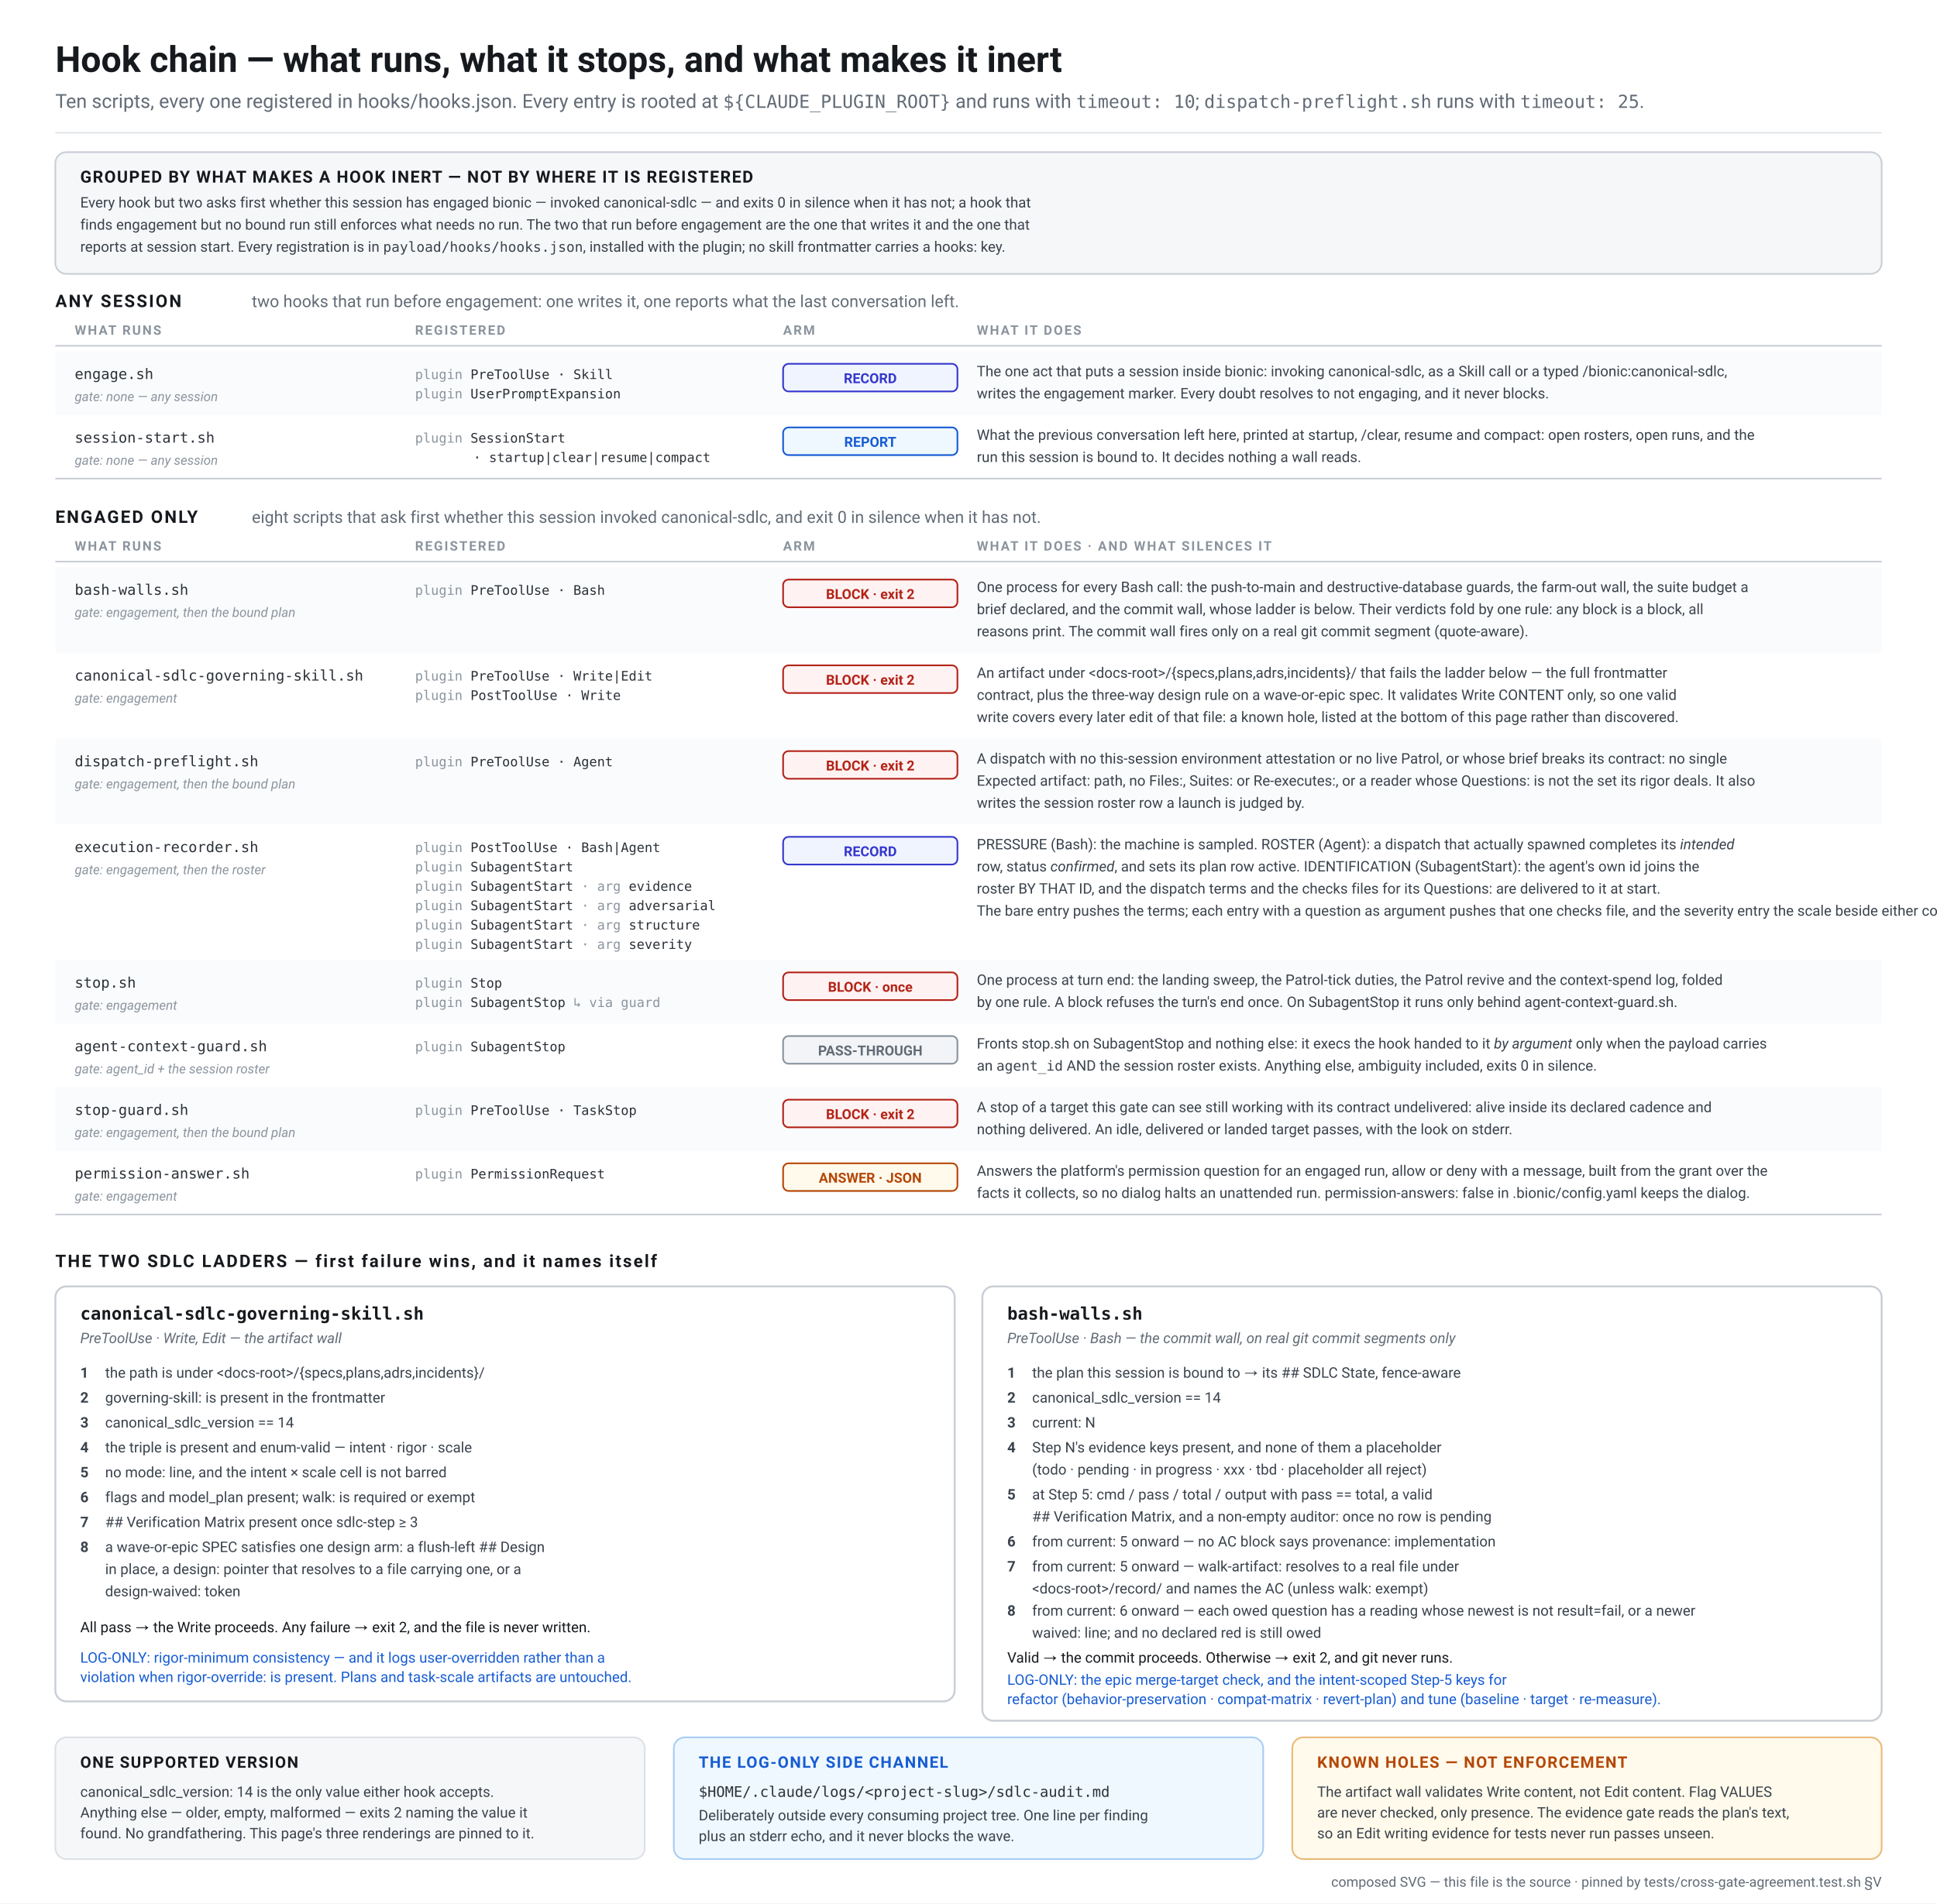
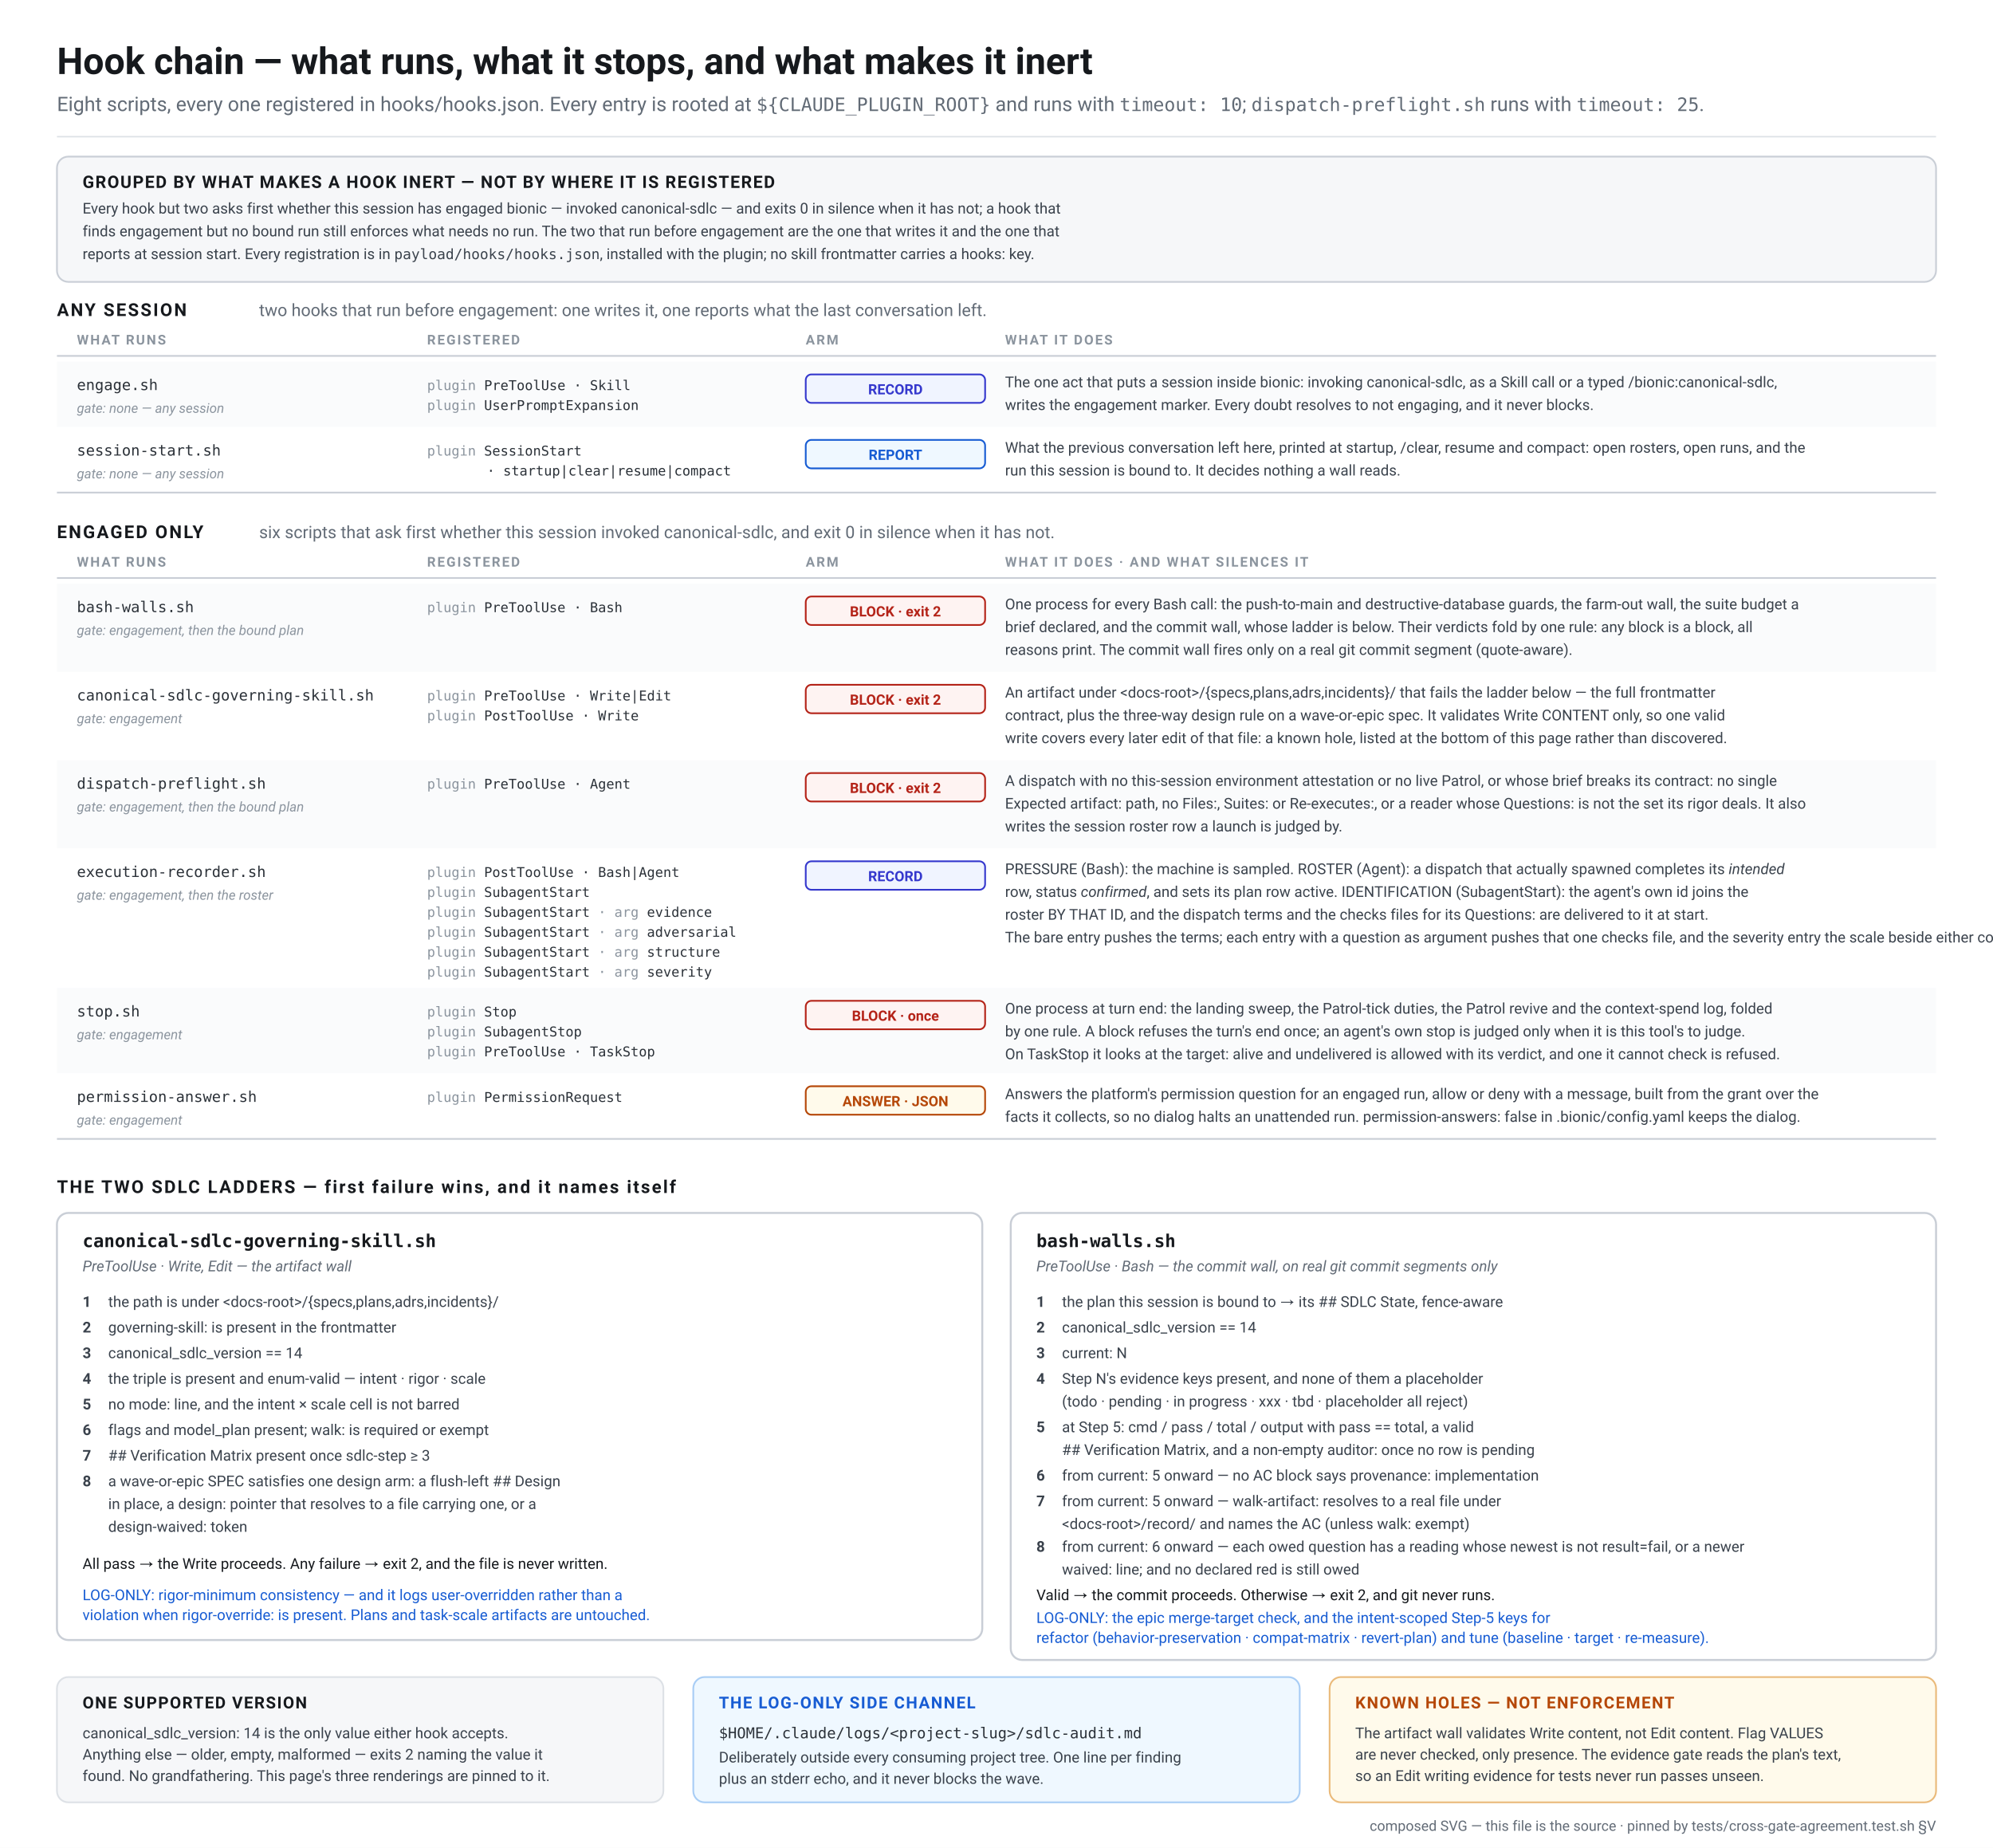
- <svg xmlns="http://www.w3.org/2000/svg" width="1400" height="1376" viewBox="0 0 1400 1376" font-family="ui-sans-serif, -apple-system, BlinkMacSystemFont, 'Segoe UI', Roboto, Helvetica, Arial, sans-serif">
-   <rect x="0" y="0" width="1400" height="1376" fill="#ffffff" />
+ <svg xmlns="http://www.w3.org/2000/svg" width="1400" height="1298" viewBox="0 0 1400 1298" font-family="ui-sans-serif, -apple-system, BlinkMacSystemFont, 'Segoe UI', Roboto, Helvetica, Arial, sans-serif">
+   <rect x="0" y="0" width="1400" height="1298" fill="#ffffff" />
  <text x="40" y="52" font-size="26" font-weight="700" fill="#16191d">Hook chain — what runs, what it stops, and what makes it inert</text>
-   <text x="40" y="78" font-size="14" fill="#626b76">Ten scripts, every one registered in hooks/hooks.json. Every entry is rooted at <tspan font-family="ui-monospace, SFMono-Regular, Menlo, Consolas, monospace" font-size="13">${CLAUDE_PLUGIN_ROOT}</tspan> and runs with <tspan font-family="ui-monospace, SFMono-Regular, Menlo, Consolas, monospace" font-size="13">timeout: 10</tspan>; <tspan font-family="ui-monospace, SFMono-Regular, Menlo, Consolas, monospace" font-size="13">dispatch-preflight.sh</tspan> runs with <tspan font-family="ui-monospace, SFMono-Regular, Menlo, Consolas, monospace" font-size="13">timeout: 25</tspan>.</text>
+   <text x="40" y="78" font-size="14" fill="#626b76">Eight scripts, every one registered in hooks/hooks.json. Every entry is rooted at <tspan font-family="ui-monospace, SFMono-Regular, Menlo, Consolas, monospace" font-size="13">${CLAUDE_PLUGIN_ROOT}</tspan> and runs with <tspan font-family="ui-monospace, SFMono-Regular, Menlo, Consolas, monospace" font-size="13">timeout: 10</tspan>; <tspan font-family="ui-monospace, SFMono-Regular, Menlo, Consolas, monospace" font-size="13">dispatch-preflight.sh</tspan> runs with <tspan font-family="ui-monospace, SFMono-Regular, Menlo, Consolas, monospace" font-size="13">timeout: 25</tspan>.</text>
  <line x1="40" y1="96" x2="1360" y2="96" stroke="#dde1e6" stroke-width="1" />
  <rect x="40" y="110" width="1320" height="88" rx="8" fill="#f6f7f9" stroke="#c9ced6" stroke-width="1.2" />
  <text x="58" y="132" font-size="12" font-weight="700" letter-spacing="0.8" fill="#16191d">GROUPED BY WHAT MAKES A HOOK INERT — NOT BY WHERE IT IS REGISTERED</text>
  <text x="58" y="150" font-size="10.5" fill="#3a424c">Every hook but two asks first whether this session has engaged bionic — invoked canonical-sdlc — and exits 0 in silence when it has not; a hook that</text>
  <text x="58" y="166" font-size="10.5" fill="#3a424c">finds engagement but no bound run still enforces what needs no run. The two that run before engagement are the one that writes it and the one that</text>
  <text x="58" y="182" font-size="10.5" fill="#3a424c">reports at session start. Every registration is in <tspan font-family="ui-monospace, SFMono-Regular, Menlo, Consolas, monospace" font-size="10">payload/hooks/hooks.json</tspan>, installed with the plugin; no skill frontmatter carries a hooks: key.</text>
  <text x="40" y="222" font-size="12.5" font-weight="700" letter-spacing="1.2" fill="#16191d">ANY SESSION</text>
  <text x="182" y="222" font-size="12" fill="#626b76">two hooks that run before engagement: one writes it, one reports what the last conversation left.</text>
  <text x="54" y="242" font-size="9.5" font-weight="700" letter-spacing="1.1" fill="#8b949e">WHAT RUNS</text>
  <text x="300" y="242" font-size="9.5" font-weight="700" letter-spacing="1.1" fill="#8b949e">REGISTERED</text>
  <text x="566" y="242" font-size="9.5" font-weight="700" letter-spacing="1.1" fill="#8b949e">ARM</text>
  <text x="706" y="242" font-size="9.5" font-weight="700" letter-spacing="1.1" fill="#8b949e">WHAT IT DOES</text>
  <line x1="40" y1="250" x2="1360" y2="250" stroke="#c9ced6" stroke-width="1.2" />
  <rect x="40" y="254" width="1320" height="46" fill="#fafbfc" />
  <text x="54" y="274" font-size="10.5" font-family="ui-monospace, SFMono-Regular, Menlo, Consolas, monospace" fill="#2b3138">engage.sh</text>
  <text x="54" y="290" font-size="9.5" font-style="italic" fill="#8b949e">gate: none — any session</text>
  <text class="hook-entry" data-event="PreToolUse" data-matcher="Skill" data-guard="" data-hook="engage.sh" x="300" y="274" font-size="9.5" font-family="ui-monospace, SFMono-Regular, Menlo, Consolas, monospace" fill="#2b3138">
    <tspan fill="#8b949e">plugin</tspan> PreToolUse · Skill</text>
  <text class="hook-entry" data-event="UserPromptExpansion" data-matcher="" data-guard="" data-hook="engage.sh" x="300" y="288" font-size="9.5" font-family="ui-monospace, SFMono-Regular, Menlo, Consolas, monospace" fill="#2b3138">
    <tspan fill="#8b949e">plugin</tspan> UserPromptExpansion</text>
  <rect x="566" y="263" width="126" height="20" rx="4" fill="#f0f4ff" stroke="#3538cd" stroke-width="1.2" />
  <text x="629" y="277" font-size="10" font-weight="600" fill="#3538cd" text-anchor="middle">RECORD</text>
  <text x="706" y="272" font-size="10.5" fill="#3a424c">The one act that puts a session inside bionic: invoking canonical-sdlc, as a Skill call or a typed /bionic:canonical-sdlc,</text>
  <text x="706" y="288" font-size="10.5" fill="#3a424c">writes the engagement marker. Every doubt resolves to not engaging, and it never blocks.</text>
  <rect x="40" y="300" width="1320" height="46" fill="#ffffff" />
  <text x="54" y="320" font-size="10.5" font-family="ui-monospace, SFMono-Regular, Menlo, Consolas, monospace" fill="#2b3138">session-start.sh</text>
  <text x="54" y="336" font-size="9.5" font-style="italic" fill="#8b949e">gate: none — any session</text>
  <text class="hook-entry" data-event="SessionStart" data-matcher="startup|clear|resume|compact" data-guard="" data-hook="session-start.sh" x="300" y="320" font-size="9.5" font-family="ui-monospace, SFMono-Regular, Menlo, Consolas, monospace" fill="#2b3138">
    <tspan fill="#8b949e">plugin</tspan> SessionStart</text>
  <text x="342" y="334" font-size="9.5" font-family="ui-monospace, SFMono-Regular, Menlo, Consolas, monospace" fill="#2b3138">· startup|clear|resume|compact</text>
  <rect x="566" y="309" width="126" height="20" rx="4" fill="#eff8ff" stroke="#175cd3" stroke-width="1.2" />
  <text x="629" y="323" font-size="10" font-weight="600" fill="#175cd3" text-anchor="middle">REPORT</text>
  <text x="706" y="318" font-size="10.5" fill="#3a424c">What the previous conversation left here, printed at startup, /clear, resume and compact: open rosters, open runs, and the</text>
  <text x="706" y="334" font-size="10.5" fill="#3a424c">run this session is bound to. It decides nothing a wall reads.</text>
  <line x1="40" y1="346" x2="1360" y2="346" stroke="#c9ced6" stroke-width="1.2" />
  <text x="40" y="378" font-size="12.5" font-weight="700" letter-spacing="1.2" fill="#16191d">ENGAGED ONLY</text>
-   <text x="182" y="378" font-size="12" fill="#626b76">eight scripts that ask first whether this session invoked canonical-sdlc, and exit 0 in silence when it has not.</text>
+   <text x="182" y="378" font-size="12" fill="#626b76">six scripts that ask first whether this session invoked canonical-sdlc, and exit 0 in silence when it has not.</text>
  <text x="54" y="398" font-size="9.5" font-weight="700" letter-spacing="1.1" fill="#8b949e">WHAT RUNS</text>
  <text x="300" y="398" font-size="9.5" font-weight="700" letter-spacing="1.1" fill="#8b949e">REGISTERED</text>
  <text x="566" y="398" font-size="9.5" font-weight="700" letter-spacing="1.1" fill="#8b949e">ARM</text>
  <text x="706" y="398" font-size="9.5" font-weight="700" letter-spacing="1.1" fill="#8b949e">WHAT IT DOES · AND WHAT SILENCES IT</text>
  <line x1="40" y1="406" x2="1360" y2="406" stroke="#c9ced6" stroke-width="1.2" />
  <rect x="40" y="410" width="1320" height="62" fill="#fafbfc" />
  <text x="54" y="430" font-size="10.5" font-family="ui-monospace, SFMono-Regular, Menlo, Consolas, monospace" fill="#2b3138">bash-walls.sh</text>
  <text x="54" y="446" font-size="9.5" font-style="italic" fill="#8b949e">gate: engagement, then the bound plan</text>
  <text class="hook-entry" data-event="PreToolUse" data-matcher="Bash" data-guard="" data-hook="bash-walls.sh" x="300" y="430" font-size="9.5" font-family="ui-monospace, SFMono-Regular, Menlo, Consolas, monospace" fill="#2b3138">
    <tspan fill="#8b949e">plugin</tspan> PreToolUse · Bash</text>
  <rect x="566" y="419" width="126" height="20" rx="4" fill="#fef3f2" stroke="#b42318" stroke-width="1.2" />
  <text x="629" y="433" font-size="10" font-weight="600" fill="#b42318" text-anchor="middle">BLOCK · exit 2</text>
  <text x="706" y="428" font-size="10.5" fill="#3a424c">One process for every Bash call: the push-to-main and destructive-database guards, the farm-out wall, the suite budget a</text>
  <text x="706" y="444" font-size="10.5" fill="#3a424c">brief declared, and the commit wall, whose ladder is below. Their verdicts fold by one rule: any block is a block, all</text>
  <text x="706" y="460" font-size="10.5" fill="#3a424c">reasons print. The commit wall fires only on a real git commit segment (quote-aware).</text>
  <rect x="40" y="472" width="1320" height="62" fill="#ffffff" />
  <text x="54" y="492" font-size="10.5" font-family="ui-monospace, SFMono-Regular, Menlo, Consolas, monospace" fill="#2b3138">canonical-sdlc-governing-skill.sh</text>
  <text x="54" y="508" font-size="9.5" font-style="italic" fill="#8b949e">gate: engagement</text>
  <text class="hook-entry" data-event="PreToolUse" data-matcher="Write|Edit" data-guard="" data-hook="canonical-sdlc-governing-skill.sh" x="300" y="492" font-size="9.5" font-family="ui-monospace, SFMono-Regular, Menlo, Consolas, monospace" fill="#2b3138">
    <tspan fill="#8b949e">plugin</tspan> PreToolUse · Write|Edit</text>
  <text class="hook-entry" data-event="PostToolUse" data-matcher="Write" data-guard="" data-hook="canonical-sdlc-governing-skill.sh" x="300" y="506" font-size="9.5" font-family="ui-monospace, SFMono-Regular, Menlo, Consolas, monospace" fill="#2b3138">
    <tspan fill="#8b949e">plugin</tspan> PostToolUse · Write</text>
  <rect x="566" y="481" width="126" height="20" rx="4" fill="#fef3f2" stroke="#b42318" stroke-width="1.2" />
  <text x="629" y="495" font-size="10" font-weight="600" fill="#b42318" text-anchor="middle">BLOCK · exit 2</text>
  <text x="706" y="490" font-size="10.5" fill="#3a424c">An artifact under &lt;docs-root&gt;/{specs,plans,adrs,incidents}/ that fails the ladder below — the full frontmatter</text>
  <text x="706" y="506" font-size="10.5" fill="#3a424c">contract, plus the three-way design rule on a wave-or-epic spec. It validates Write CONTENT only, so one valid</text>
  <text x="706" y="522" font-size="10.5" fill="#3a424c">write covers every later edit of that file: a known hole, listed at the bottom of this page rather than discovered.</text>
  <rect x="40" y="534" width="1320" height="62" fill="#fafbfc" />
  <text x="54" y="554" font-size="10.5" font-family="ui-monospace, SFMono-Regular, Menlo, Consolas, monospace" fill="#2b3138">dispatch-preflight.sh</text>
  <text x="54" y="570" font-size="9.5" font-style="italic" fill="#8b949e">gate: engagement, then the bound plan</text>
  <text class="hook-entry" data-event="PreToolUse" data-matcher="Agent" data-guard="" data-hook="dispatch-preflight.sh" x="300" y="554" font-size="9.5" font-family="ui-monospace, SFMono-Regular, Menlo, Consolas, monospace" fill="#2b3138">
    <tspan fill="#8b949e">plugin</tspan> PreToolUse · Agent</text>
  <rect x="566" y="543" width="126" height="20" rx="4" fill="#fef3f2" stroke="#b42318" stroke-width="1.2" />
  <text x="629" y="557" font-size="10" font-weight="600" fill="#b42318" text-anchor="middle">BLOCK · exit 2</text>
  <text x="706" y="552" font-size="10.5" fill="#3a424c">A dispatch with no this-session environment attestation or no live Patrol, or whose brief breaks its contract: no single</text>
  <text x="706" y="568" font-size="10.5" fill="#3a424c">Expected artifact: path, no Files:, Suites: or Re-executes:, or a reader whose Questions: is not the set its rigor deals. It also</text>
  <text x="706" y="584" font-size="10.5" fill="#3a424c">writes the session roster row a launch is judged by.</text>
  <rect x="40" y="596" width="1320" height="98" fill="#ffffff" />
  <text x="54" y="616" font-size="10.5" font-family="ui-monospace, SFMono-Regular, Menlo, Consolas, monospace" fill="#2b3138">execution-recorder.sh</text>
  <text x="54" y="632" font-size="9.5" font-style="italic" fill="#8b949e">gate: engagement, then the roster</text>
  <text class="hook-entry" data-event="PostToolUse" data-matcher="Bash|Agent" data-guard="" data-hook="execution-recorder.sh" x="300" y="616" font-size="9.5" font-family="ui-monospace, SFMono-Regular, Menlo, Consolas, monospace" fill="#2b3138">
    <tspan fill="#8b949e">plugin</tspan> PostToolUse · Bash|Agent</text>
  <text class="hook-entry" data-event="SubagentStart" data-matcher="" data-guard="" data-hook="execution-recorder.sh" x="300" y="630" font-size="9.5" font-family="ui-monospace, SFMono-Regular, Menlo, Consolas, monospace" fill="#2b3138">
    <tspan fill="#8b949e">plugin</tspan> SubagentStart</text>
  <text class="hook-entry" data-event="SubagentStart" data-matcher="" data-guard="" data-hook="execution-recorder.sh" data-arg="evidence" x="300" y="644" font-size="9.5" font-family="ui-monospace, SFMono-Regular, Menlo, Consolas, monospace" fill="#2b3138">
    <tspan fill="#8b949e">plugin</tspan> SubagentStart <tspan fill="#8b949e">· arg</tspan> evidence</text>
  <text class="hook-entry" data-event="SubagentStart" data-matcher="" data-guard="" data-hook="execution-recorder.sh" data-arg="adversarial" x="300" y="658" font-size="9.5" font-family="ui-monospace, SFMono-Regular, Menlo, Consolas, monospace" fill="#2b3138">
    <tspan fill="#8b949e">plugin</tspan> SubagentStart <tspan fill="#8b949e">· arg</tspan> adversarial</text>
  <text class="hook-entry" data-event="SubagentStart" data-matcher="" data-guard="" data-hook="execution-recorder.sh" data-arg="structure" x="300" y="672" font-size="9.5" font-family="ui-monospace, SFMono-Regular, Menlo, Consolas, monospace" fill="#2b3138">
    <tspan fill="#8b949e">plugin</tspan> SubagentStart <tspan fill="#8b949e">· arg</tspan> structure</text>
  <text class="hook-entry" data-event="SubagentStart" data-matcher="" data-guard="" data-hook="execution-recorder.sh" data-arg="severity" x="300" y="686" font-size="9.5" font-family="ui-monospace, SFMono-Regular, Menlo, Consolas, monospace" fill="#2b3138">
    <tspan fill="#8b949e">plugin</tspan> SubagentStart <tspan fill="#8b949e">· arg</tspan> severity</text>
  <rect x="566" y="605" width="126" height="20" rx="4" fill="#f0f4ff" stroke="#3538cd" stroke-width="1.2" />
  <text x="629" y="619" font-size="10" font-weight="600" fill="#3538cd" text-anchor="middle">RECORD</text>
  <text x="706" y="614" font-size="10.5" fill="#3a424c">PRESSURE (Bash): the machine is sampled. ROSTER (Agent): a dispatch that actually spawned completes its <tspan font-style="italic">intended</tspan>
  </text>
  <text x="706" y="630" font-size="10.5" fill="#3a424c">row, status <tspan font-style="italic">confirmed</tspan>, and sets its plan row active. IDENTIFICATION (SubagentStart): the agent's own id joins the</text>
  <text x="706" y="646" font-size="10.5" fill="#3a424c">roster BY THAT ID, and the dispatch terms and the checks files for its Questions: are delivered to it at start.</text>
  <text x="706" y="662" font-size="10.5" fill="#3a424c">The bare entry pushes the terms; each entry with a question as argument pushes that one checks file, and the severity entry the scale beside either code question, one string each.</text>
-   <rect x="40" y="694" width="1320" height="46" fill="#fafbfc" />
+   <rect x="40" y="694" width="1320" height="60" fill="#fafbfc" />
  <text x="54" y="714" font-size="10.5" font-family="ui-monospace, SFMono-Regular, Menlo, Consolas, monospace" fill="#2b3138">stop.sh</text>
  <text x="54" y="730" font-size="9.5" font-style="italic" fill="#8b949e">gate: engagement</text>
  <text class="hook-entry" data-event="Stop" data-matcher="" data-guard="" data-hook="stop.sh" x="300" y="714" font-size="9.5" font-family="ui-monospace, SFMono-Regular, Menlo, Consolas, monospace" fill="#2b3138">
    <tspan fill="#8b949e">plugin</tspan> Stop</text>
-   <text class="hook-entry" data-event="SubagentStop" data-matcher="" data-guard="agent-context-guard.sh" data-hook="stop.sh" x="300" y="728" font-size="9.5" font-family="ui-monospace, SFMono-Regular, Menlo, Consolas, monospace" fill="#2b3138">
-     <tspan fill="#8b949e">plugin</tspan> SubagentStop <tspan fill="#8b949e">↳ via guard</tspan>
-   </text>
+   <text class="hook-entry" data-event="SubagentStop" data-matcher="" data-guard="" data-hook="stop.sh" x="300" y="728" font-size="9.5" font-family="ui-monospace, SFMono-Regular, Menlo, Consolas, monospace" fill="#2b3138">
+     <tspan fill="#8b949e">plugin</tspan> SubagentStop</text>
+   <text class="hook-entry" data-event="PreToolUse" data-matcher="TaskStop" data-guard="" data-hook="stop.sh" x="300" y="742" font-size="9.5" font-family="ui-monospace, SFMono-Regular, Menlo, Consolas, monospace" fill="#2b3138">
+     <tspan fill="#8b949e">plugin</tspan> PreToolUse · TaskStop</text>
  <rect x="566" y="703" width="126" height="20" rx="4" fill="#fef3f2" stroke="#b42318" stroke-width="1.2" />
  <text x="629" y="717" font-size="10" font-weight="600" fill="#b42318" text-anchor="middle">BLOCK · once</text>
  <text x="706" y="712" font-size="10.5" fill="#3a424c">One process at turn end: the landing sweep, the Patrol-tick duties, the Patrol revive and the context-spend log, folded</text>
-   <text x="706" y="728" font-size="10.5" fill="#3a424c">by one rule. A block refuses the turn's end once. On SubagentStop it runs only behind agent-context-guard.sh.</text>
-   <rect x="40" y="740" width="1320" height="46" fill="#ffffff" />
-   <text x="54" y="760" font-size="10.5" font-family="ui-monospace, SFMono-Regular, Menlo, Consolas, monospace" fill="#2b3138">agent-context-guard.sh</text>
-   <text x="54" y="776" font-size="9.5" font-style="italic" fill="#8b949e">gate: agent_id + the session roster</text>
-   <text class="hook-entry" data-event="SubagentStop" data-matcher="" data-guard="" data-hook="agent-context-guard.sh" x="300" y="760" font-size="9.5" font-family="ui-monospace, SFMono-Regular, Menlo, Consolas, monospace" fill="#2b3138">
-     <tspan fill="#8b949e">plugin</tspan> SubagentStop</text>
-   <rect x="566" y="749" width="126" height="20" rx="4" fill="#f2f4f7" stroke="#8b949e" stroke-width="1.2" />
-   <text x="629" y="763" font-size="10" font-weight="600" fill="#626b76" text-anchor="middle">PASS-THROUGH</text>
-   <text x="706" y="758" font-size="10.5" fill="#3a424c">Fronts stop.sh on SubagentStop and nothing else: it execs the hook handed to it <tspan font-style="italic">by argument</tspan> only when the payload carries</text>
-   <text x="706" y="774" font-size="10.5" fill="#3a424c">an <tspan font-family="ui-monospace, SFMono-Regular, Menlo, Consolas, monospace" font-size="10">agent_id</tspan> AND the session roster exists. Anything else, ambiguity included, exits 0 in silence.</text>
-   <rect x="40" y="786" width="1320" height="46" fill="#fafbfc" />
-   <text x="54" y="806" font-size="10.5" font-family="ui-monospace, SFMono-Regular, Menlo, Consolas, monospace" fill="#2b3138">stop-guard.sh</text>
-   <text x="54" y="822" font-size="9.5" font-style="italic" fill="#8b949e">gate: engagement, then the bound plan</text>
-   <text class="hook-entry" data-event="PreToolUse" data-matcher="TaskStop" data-guard="" data-hook="stop-guard.sh" x="300" y="806" font-size="9.5" font-family="ui-monospace, SFMono-Regular, Menlo, Consolas, monospace" fill="#2b3138">
-     <tspan fill="#8b949e">plugin</tspan> PreToolUse · TaskStop</text>
-   <rect x="566" y="795" width="126" height="20" rx="4" fill="#fef3f2" stroke="#b42318" stroke-width="1.2" />
-   <text x="629" y="809" font-size="10" font-weight="600" fill="#b42318" text-anchor="middle">BLOCK · exit 2</text>
-   <text x="706" y="804" font-size="10.5" fill="#3a424c">A stop of a target this gate can see still working with its contract undelivered: alive inside its declared cadence and</text>
-   <text x="706" y="820" font-size="10.5" fill="#3a424c">nothing delivered. An idle, delivered or landed target passes, with the look on stderr.</text>
-   <rect x="40" y="832" width="1320" height="46" fill="#ffffff" />
-   <text x="54" y="852" font-size="10.5" font-family="ui-monospace, SFMono-Regular, Menlo, Consolas, monospace" fill="#2b3138">permission-answer.sh</text>
-   <text x="54" y="868" font-size="9.5" font-style="italic" fill="#8b949e">gate: engagement</text>
-   <text class="hook-entry" data-event="PermissionRequest" data-matcher="" data-guard="" data-hook="permission-answer.sh" x="300" y="852" font-size="9.5" font-family="ui-monospace, SFMono-Regular, Menlo, Consolas, monospace" fill="#2b3138">
+   <text x="706" y="728" font-size="10.5" fill="#3a424c">by one rule. A block refuses the turn's end once; an agent's own stop is judged only when it is this tool's to judge.</text>
+   <text x="706" y="744" font-size="10.5" fill="#3a424c">On TaskStop it looks at the target: alive and undelivered is allowed with its verdict, and one it cannot check is refused.</text>
+   <rect x="40" y="754" width="1320" height="46" fill="#ffffff" />
+   <text x="54" y="774" font-size="10.5" font-family="ui-monospace, SFMono-Regular, Menlo, Consolas, monospace" fill="#2b3138">permission-answer.sh</text>
+   <text x="54" y="790" font-size="9.5" font-style="italic" fill="#8b949e">gate: engagement</text>
+   <text class="hook-entry" data-event="PermissionRequest" data-matcher="" data-guard="" data-hook="permission-answer.sh" x="300" y="774" font-size="9.5" font-family="ui-monospace, SFMono-Regular, Menlo, Consolas, monospace" fill="#2b3138">
    <tspan fill="#8b949e">plugin</tspan> PermissionRequest</text>
-   <rect x="566" y="841" width="126" height="20" rx="4" fill="#fffaeb" stroke="#b54708" stroke-width="1.2" />
-   <text x="629" y="855" font-size="10" font-weight="600" fill="#b54708" text-anchor="middle">ANSWER · JSON</text>
-   <text x="706" y="850" font-size="10.5" fill="#3a424c">Answers the platform's permission question for an engaged run, allow or deny with a message, built from the grant over the</text>
-   <text x="706" y="866" font-size="10.5" fill="#3a424c">facts it collects, so no dialog halts an unattended run. permission-answers: false in .bionic/config.yaml keeps the dialog.</text>
-   <line x1="40" y1="878" x2="1360" y2="878" stroke="#c9ced6" stroke-width="1.2" />
-   <text x="40" y="916" font-size="12.5" font-weight="700" letter-spacing="1.2" fill="#16191d">THE TWO SDLC LADDERS — first failure wins, and it names itself</text>
-   <rect x="40" y="930" width="650" height="300" rx="8" fill="#ffffff" stroke="#c9ced6" stroke-width="1.4" />
-   <text x="58" y="954" font-size="12.5" font-weight="700" font-family="ui-monospace, SFMono-Regular, Menlo, Consolas, monospace" fill="#16191d">canonical-sdlc-governing-skill.sh</text>
-   <text x="58" y="971" font-size="10.5" font-style="italic" fill="#626b76">PreToolUse · Write, Edit — the artifact wall</text>
-   <text x="58" y="996" font-size="10.5" font-weight="700" fill="#3a424c">1</text>
-   <text x="76" y="996" font-size="10.5" fill="#3a424c">the path is under &lt;docs-root&gt;/{specs,plans,adrs,incidents}/</text>
-   <text x="58" y="1014" font-size="10.5" font-weight="700" fill="#3a424c">2</text>
-   <text x="76" y="1014" font-size="10.5" fill="#3a424c">governing-skill: is present in the frontmatter</text>
-   <text x="58" y="1032" font-size="10.5" font-weight="700" fill="#3a424c">3</text>
-   <text class="version-pin" data-pin="hook-chain-governing-ladder" x="76" y="1032" font-size="10.5" fill="#3a424c">canonical_sdlc_version == 14</text>
-   <text x="58" y="1050" font-size="10.5" font-weight="700" fill="#3a424c">4</text>
-   <text x="76" y="1050" font-size="10.5" fill="#3a424c">the triple is present and enum-valid — intent · rigor · scale</text>
-   <text x="58" y="1068" font-size="10.5" font-weight="700" fill="#3a424c">5</text>
-   <text x="76" y="1068" font-size="10.5" fill="#3a424c">no mode: line, and the intent × scale cell is not barred</text>
-   <text x="58" y="1086" font-size="10.5" font-weight="700" fill="#3a424c">6</text>
-   <text x="76" y="1086" font-size="10.5" fill="#3a424c">flags and model_plan present; walk: is required or exempt</text>
-   <text x="58" y="1104" font-size="10.5" font-weight="700" fill="#3a424c">7</text>
-   <text x="76" y="1104" font-size="10.5" fill="#3a424c">## Verification Matrix present once sdlc-step ≥ 3</text>
-   <text x="58" y="1122" font-size="10.5" font-weight="700" fill="#3a424c">8</text>
-   <text x="76" y="1122" font-size="10.5" fill="#3a424c">a wave-or-epic SPEC satisfies one design arm: a flush-left ## Design</text>
-   <text x="76" y="1138" font-size="10.5" fill="#3a424c">in place, a design: pointer that resolves to a file carrying one, or a</text>
-   <text x="76" y="1154" font-size="10.5" fill="#3a424c">design-waived: token</text>
-   <text x="58" y="1180" font-size="10.5" fill="#16191d">All pass → the Write proceeds. Any failure → exit 2, and the file is never written.</text>
-   <text x="58" y="1202" font-size="10.5" fill="#175cd3">LOG-ONLY: rigor-minimum consistency — and it logs user-overridden rather than a</text>
-   <text x="58" y="1216" font-size="10.5" fill="#175cd3">violation when rigor-override: is present. Plans and task-scale artifacts are untouched.</text>
-   <rect x="710" y="930" width="650" height="314" rx="8" fill="#ffffff" stroke="#c9ced6" stroke-width="1.4" />
-   <text x="728" y="954" font-size="12.5" font-weight="700" font-family="ui-monospace, SFMono-Regular, Menlo, Consolas, monospace" fill="#16191d">bash-walls.sh</text>
-   <text x="728" y="971" font-size="10.5" font-style="italic" fill="#626b76">PreToolUse · Bash — the commit wall, on real git commit segments only</text>
-   <text x="728" y="996" font-size="10.5" font-weight="700" fill="#3a424c">1</text>
-   <text x="746" y="996" font-size="10.5" fill="#3a424c">the plan this session is bound to → its ## SDLC State, fence-aware</text>
-   <text x="728" y="1014" font-size="10.5" font-weight="700" fill="#3a424c">2</text>
-   <text class="version-pin" data-pin="hook-chain-evidence-ladder" x="746" y="1014" font-size="10.5" fill="#3a424c">canonical_sdlc_version == 14</text>
-   <text x="728" y="1032" font-size="10.5" font-weight="700" fill="#3a424c">3</text>
-   <text x="746" y="1032" font-size="10.5" fill="#3a424c">current: N</text>
-   <text x="728" y="1050" font-size="10.5" font-weight="700" fill="#3a424c">4</text>
-   <text x="746" y="1050" font-size="10.5" fill="#3a424c">Step N's evidence keys present, and none of them a placeholder</text>
-   <text x="746" y="1066" font-size="10.5" fill="#3a424c">(todo · pending · in progress · xxx · tbd · placeholder all reject)</text>
-   <text x="728" y="1084" font-size="10.5" font-weight="700" fill="#3a424c">5</text>
-   <text x="746" y="1084" font-size="10.5" fill="#3a424c">at Step 5: cmd / pass / total / output with pass == total, a valid</text>
-   <text x="746" y="1100" font-size="10.5" fill="#3a424c">## Verification Matrix, and a non-empty auditor: once no row is pending</text>
-   <text x="728" y="1118" font-size="10.5" font-weight="700" fill="#3a424c">6</text>
-   <text x="746" y="1118" font-size="10.5" fill="#3a424c">from current: 5 onward — no AC block says provenance: implementation</text>
-   <text x="728" y="1136" font-size="10.5" font-weight="700" fill="#3a424c">7</text>
-   <text x="746" y="1136" font-size="10.5" fill="#3a424c">from current: 5 onward — walk-artifact: resolves to a real file under</text>
-   <text x="746" y="1152" font-size="10.5" fill="#3a424c">&lt;docs-root&gt;/record/ and names the AC (unless walk: exempt)</text>
-   <text x="728" y="1168" font-size="10.5" font-weight="700" fill="#3a424c">8</text>
-   <text x="746" y="1168" font-size="10.5" fill="#3a424c">from current: 6 onward — each owed question has a reading whose newest is not result=fail, or a newer</text>
-   <text x="746" y="1184" font-size="10.5" fill="#3a424c">waived: line; and no declared red is still owed</text>
-   <text x="728" y="1202" font-size="10.5" fill="#16191d">Valid → the commit proceeds. Otherwise → exit 2, and git never runs.</text>
-   <text x="728" y="1218" font-size="10.5" fill="#175cd3">LOG-ONLY: the epic merge-target check, and the intent-scoped Step-5 keys for</text>
-   <text x="728" y="1232" font-size="10.5" fill="#175cd3">refactor (behavior-preservation · compat-matrix · revert-plan) and tune (baseline · target · re-measure).</text>
-   <rect x="40" y="1256" width="426" height="88" rx="8" fill="#f6f7f9" stroke="#dde1e6" stroke-width="1.2" />
-   <text x="58" y="1278" font-size="11.5" font-weight="700" letter-spacing="0.8" fill="#16191d">ONE SUPPORTED VERSION</text>
-   <text class="version-pin" data-pin="hook-chain-version-callout" x="58" y="1299" font-size="10.5" fill="#3a424c">canonical_sdlc_version: 14 is the only value either hook accepts.</text>
-   <text x="58" y="1314" font-size="10.5" fill="#3a424c">Anything else — older, empty, malformed — exits 2 naming the value it</text>
-   <text x="58" y="1329" font-size="10.5" fill="#3a424c">found. No grandfathering. This page's three renderings are pinned to it.</text>
-   <rect x="487" y="1256" width="426" height="88" rx="8" fill="#eff8ff" stroke="#a8cdf5" stroke-width="1.2" />
-   <text x="505" y="1278" font-size="11.5" font-weight="700" letter-spacing="0.8" fill="#175cd3">THE LOG-ONLY SIDE CHANNEL</text>
-   <text x="505" y="1299" font-size="10.5" font-family="ui-monospace, SFMono-Regular, Menlo, Consolas, monospace" fill="#2b3138">$HOME/.claude/logs/&lt;project-slug&gt;/sdlc-audit.md</text>
-   <text x="505" y="1316" font-size="10.5" fill="#3a424c">Deliberately outside every consuming project tree. One line per finding</text>
-   <text x="505" y="1331" font-size="10.5" fill="#3a424c">plus an stderr echo, and it never blocks the wave.</text>
-   <rect x="934" y="1256" width="426" height="88" rx="8" fill="#fffaeb" stroke="#eaba7a" stroke-width="1.2" />
-   <text x="952" y="1278" font-size="11.5" font-weight="700" letter-spacing="0.8" fill="#b54708">KNOWN HOLES — NOT ENFORCEMENT</text>
-   <text x="952" y="1299" font-size="10.5" fill="#3a424c">The artifact wall validates Write content, not Edit content. Flag VALUES</text>
-   <text x="952" y="1314" font-size="10.5" fill="#3a424c">are never checked, only presence. The evidence gate reads the plan's text,</text>
-   <text x="952" y="1329" font-size="10.5" fill="#3a424c">so an Edit writing evidence for tests never run passes unseen.</text>
-   <text x="1360" y="1364" font-size="10" text-anchor="end" fill="#626b76">composed SVG — this file is the source · pinned by tests/cross-gate-agreement.test.sh §V</text>
+   <rect x="566" y="763" width="126" height="20" rx="4" fill="#fffaeb" stroke="#b54708" stroke-width="1.2" />
+   <text x="629" y="777" font-size="10" font-weight="600" fill="#b54708" text-anchor="middle">ANSWER · JSON</text>
+   <text x="706" y="772" font-size="10.5" fill="#3a424c">Answers the platform's permission question for an engaged run, allow or deny with a message, built from the grant over the</text>
+   <text x="706" y="788" font-size="10.5" fill="#3a424c">facts it collects, so no dialog halts an unattended run. permission-answers: false in .bionic/config.yaml keeps the dialog.</text>
+   <line x1="40" y1="800" x2="1360" y2="800" stroke="#c9ced6" stroke-width="1.2" />
+   <text x="40" y="838" font-size="12.5" font-weight="700" letter-spacing="1.2" fill="#16191d">THE TWO SDLC LADDERS — first failure wins, and it names itself</text>
+   <rect x="40" y="852" width="650" height="300" rx="8" fill="#ffffff" stroke="#c9ced6" stroke-width="1.4" />
+   <text x="58" y="876" font-size="12.5" font-weight="700" font-family="ui-monospace, SFMono-Regular, Menlo, Consolas, monospace" fill="#16191d">canonical-sdlc-governing-skill.sh</text>
+   <text x="58" y="893" font-size="10.5" font-style="italic" fill="#626b76">PreToolUse · Write, Edit — the artifact wall</text>
+   <text x="58" y="918" font-size="10.5" font-weight="700" fill="#3a424c">1</text>
+   <text x="76" y="918" font-size="10.5" fill="#3a424c">the path is under &lt;docs-root&gt;/{specs,plans,adrs,incidents}/</text>
+   <text x="58" y="936" font-size="10.5" font-weight="700" fill="#3a424c">2</text>
+   <text x="76" y="936" font-size="10.5" fill="#3a424c">governing-skill: is present in the frontmatter</text>
+   <text x="58" y="954" font-size="10.5" font-weight="700" fill="#3a424c">3</text>
+   <text class="version-pin" data-pin="hook-chain-governing-ladder" x="76" y="954" font-size="10.5" fill="#3a424c">canonical_sdlc_version == 14</text>
+   <text x="58" y="972" font-size="10.5" font-weight="700" fill="#3a424c">4</text>
+   <text x="76" y="972" font-size="10.5" fill="#3a424c">the triple is present and enum-valid — intent · rigor · scale</text>
+   <text x="58" y="990" font-size="10.5" font-weight="700" fill="#3a424c">5</text>
+   <text x="76" y="990" font-size="10.5" fill="#3a424c">no mode: line, and the intent × scale cell is not barred</text>
+   <text x="58" y="1008" font-size="10.5" font-weight="700" fill="#3a424c">6</text>
+   <text x="76" y="1008" font-size="10.5" fill="#3a424c">flags and model_plan present; walk: is required or exempt</text>
+   <text x="58" y="1026" font-size="10.5" font-weight="700" fill="#3a424c">7</text>
+   <text x="76" y="1026" font-size="10.5" fill="#3a424c">## Verification Matrix present once sdlc-step ≥ 3</text>
+   <text x="58" y="1044" font-size="10.5" font-weight="700" fill="#3a424c">8</text>
+   <text x="76" y="1044" font-size="10.5" fill="#3a424c">a wave-or-epic SPEC satisfies one design arm: a flush-left ## Design</text>
+   <text x="76" y="1060" font-size="10.5" fill="#3a424c">in place, a design: pointer that resolves to a file carrying one, or a</text>
+   <text x="76" y="1076" font-size="10.5" fill="#3a424c">design-waived: token</text>
+   <text x="58" y="1102" font-size="10.5" fill="#16191d">All pass → the Write proceeds. Any failure → exit 2, and the file is never written.</text>
+   <text x="58" y="1124" font-size="10.5" fill="#175cd3">LOG-ONLY: rigor-minimum consistency — and it logs user-overridden rather than a</text>
+   <text x="58" y="1138" font-size="10.5" fill="#175cd3">violation when rigor-override: is present. Plans and task-scale artifacts are untouched.</text>
+   <rect x="710" y="852" width="650" height="314" rx="8" fill="#ffffff" stroke="#c9ced6" stroke-width="1.4" />
+   <text x="728" y="876" font-size="12.5" font-weight="700" font-family="ui-monospace, SFMono-Regular, Menlo, Consolas, monospace" fill="#16191d">bash-walls.sh</text>
+   <text x="728" y="893" font-size="10.5" font-style="italic" fill="#626b76">PreToolUse · Bash — the commit wall, on real git commit segments only</text>
+   <text x="728" y="918" font-size="10.5" font-weight="700" fill="#3a424c">1</text>
+   <text x="746" y="918" font-size="10.5" fill="#3a424c">the plan this session is bound to → its ## SDLC State, fence-aware</text>
+   <text x="728" y="936" font-size="10.5" font-weight="700" fill="#3a424c">2</text>
+   <text class="version-pin" data-pin="hook-chain-evidence-ladder" x="746" y="936" font-size="10.5" fill="#3a424c">canonical_sdlc_version == 14</text>
+   <text x="728" y="954" font-size="10.5" font-weight="700" fill="#3a424c">3</text>
+   <text x="746" y="954" font-size="10.5" fill="#3a424c">current: N</text>
+   <text x="728" y="972" font-size="10.5" font-weight="700" fill="#3a424c">4</text>
+   <text x="746" y="972" font-size="10.5" fill="#3a424c">Step N's evidence keys present, and none of them a placeholder</text>
+   <text x="746" y="988" font-size="10.5" fill="#3a424c">(todo · pending · in progress · xxx · tbd · placeholder all reject)</text>
+   <text x="728" y="1006" font-size="10.5" font-weight="700" fill="#3a424c">5</text>
+   <text x="746" y="1006" font-size="10.5" fill="#3a424c">at Step 5: cmd / pass / total / output with pass == total, a valid</text>
+   <text x="746" y="1022" font-size="10.5" fill="#3a424c">## Verification Matrix, and a non-empty auditor: once no row is pending</text>
+   <text x="728" y="1040" font-size="10.5" font-weight="700" fill="#3a424c">6</text>
+   <text x="746" y="1040" font-size="10.5" fill="#3a424c">from current: 5 onward — no AC block says provenance: implementation</text>
+   <text x="728" y="1058" font-size="10.5" font-weight="700" fill="#3a424c">7</text>
+   <text x="746" y="1058" font-size="10.5" fill="#3a424c">from current: 5 onward — walk-artifact: resolves to a real file under</text>
+   <text x="746" y="1074" font-size="10.5" fill="#3a424c">&lt;docs-root&gt;/record/ and names the AC (unless walk: exempt)</text>
+   <text x="728" y="1090" font-size="10.5" font-weight="700" fill="#3a424c">8</text>
+   <text x="746" y="1090" font-size="10.5" fill="#3a424c">from current: 6 onward — each owed question has a reading whose newest is not result=fail, or a newer</text>
+   <text x="746" y="1106" font-size="10.5" fill="#3a424c">waived: line; and no declared red is still owed</text>
+   <text x="728" y="1124" font-size="10.5" fill="#16191d">Valid → the commit proceeds. Otherwise → exit 2, and git never runs.</text>
+   <text x="728" y="1140" font-size="10.5" fill="#175cd3">LOG-ONLY: the epic merge-target check, and the intent-scoped Step-5 keys for</text>
+   <text x="728" y="1154" font-size="10.5" fill="#175cd3">refactor (behavior-preservation · compat-matrix · revert-plan) and tune (baseline · target · re-measure).</text>
+   <rect x="40" y="1178" width="426" height="88" rx="8" fill="#f6f7f9" stroke="#dde1e6" stroke-width="1.2" />
+   <text x="58" y="1200" font-size="11.5" font-weight="700" letter-spacing="0.8" fill="#16191d">ONE SUPPORTED VERSION</text>
+   <text class="version-pin" data-pin="hook-chain-version-callout" x="58" y="1221" font-size="10.5" fill="#3a424c">canonical_sdlc_version: 14 is the only value either hook accepts.</text>
+   <text x="58" y="1236" font-size="10.5" fill="#3a424c">Anything else — older, empty, malformed — exits 2 naming the value it</text>
+   <text x="58" y="1251" font-size="10.5" fill="#3a424c">found. No grandfathering. This page's three renderings are pinned to it.</text>
+   <rect x="487" y="1178" width="426" height="88" rx="8" fill="#eff8ff" stroke="#a8cdf5" stroke-width="1.2" />
+   <text x="505" y="1200" font-size="11.5" font-weight="700" letter-spacing="0.8" fill="#175cd3">THE LOG-ONLY SIDE CHANNEL</text>
+   <text x="505" y="1221" font-size="10.5" font-family="ui-monospace, SFMono-Regular, Menlo, Consolas, monospace" fill="#2b3138">$HOME/.claude/logs/&lt;project-slug&gt;/sdlc-audit.md</text>
+   <text x="505" y="1238" font-size="10.5" fill="#3a424c">Deliberately outside every consuming project tree. One line per finding</text>
+   <text x="505" y="1253" font-size="10.5" fill="#3a424c">plus an stderr echo, and it never blocks the wave.</text>
+   <rect x="934" y="1178" width="426" height="88" rx="8" fill="#fffaeb" stroke="#eaba7a" stroke-width="1.2" />
+   <text x="952" y="1200" font-size="11.5" font-weight="700" letter-spacing="0.8" fill="#b54708">KNOWN HOLES — NOT ENFORCEMENT</text>
+   <text x="952" y="1221" font-size="10.5" fill="#3a424c">The artifact wall validates Write content, not Edit content. Flag VALUES</text>
+   <text x="952" y="1236" font-size="10.5" fill="#3a424c">are never checked, only presence. The evidence gate reads the plan's text,</text>
+   <text x="952" y="1251" font-size="10.5" fill="#3a424c">so an Edit writing evidence for tests never run passes unseen.</text>
+   <text x="1360" y="1286" font-size="10" text-anchor="end" fill="#626b76">composed SVG — this file is the source · pinned by tests/cross-gate-agreement.test.sh §V</text>
</svg>
